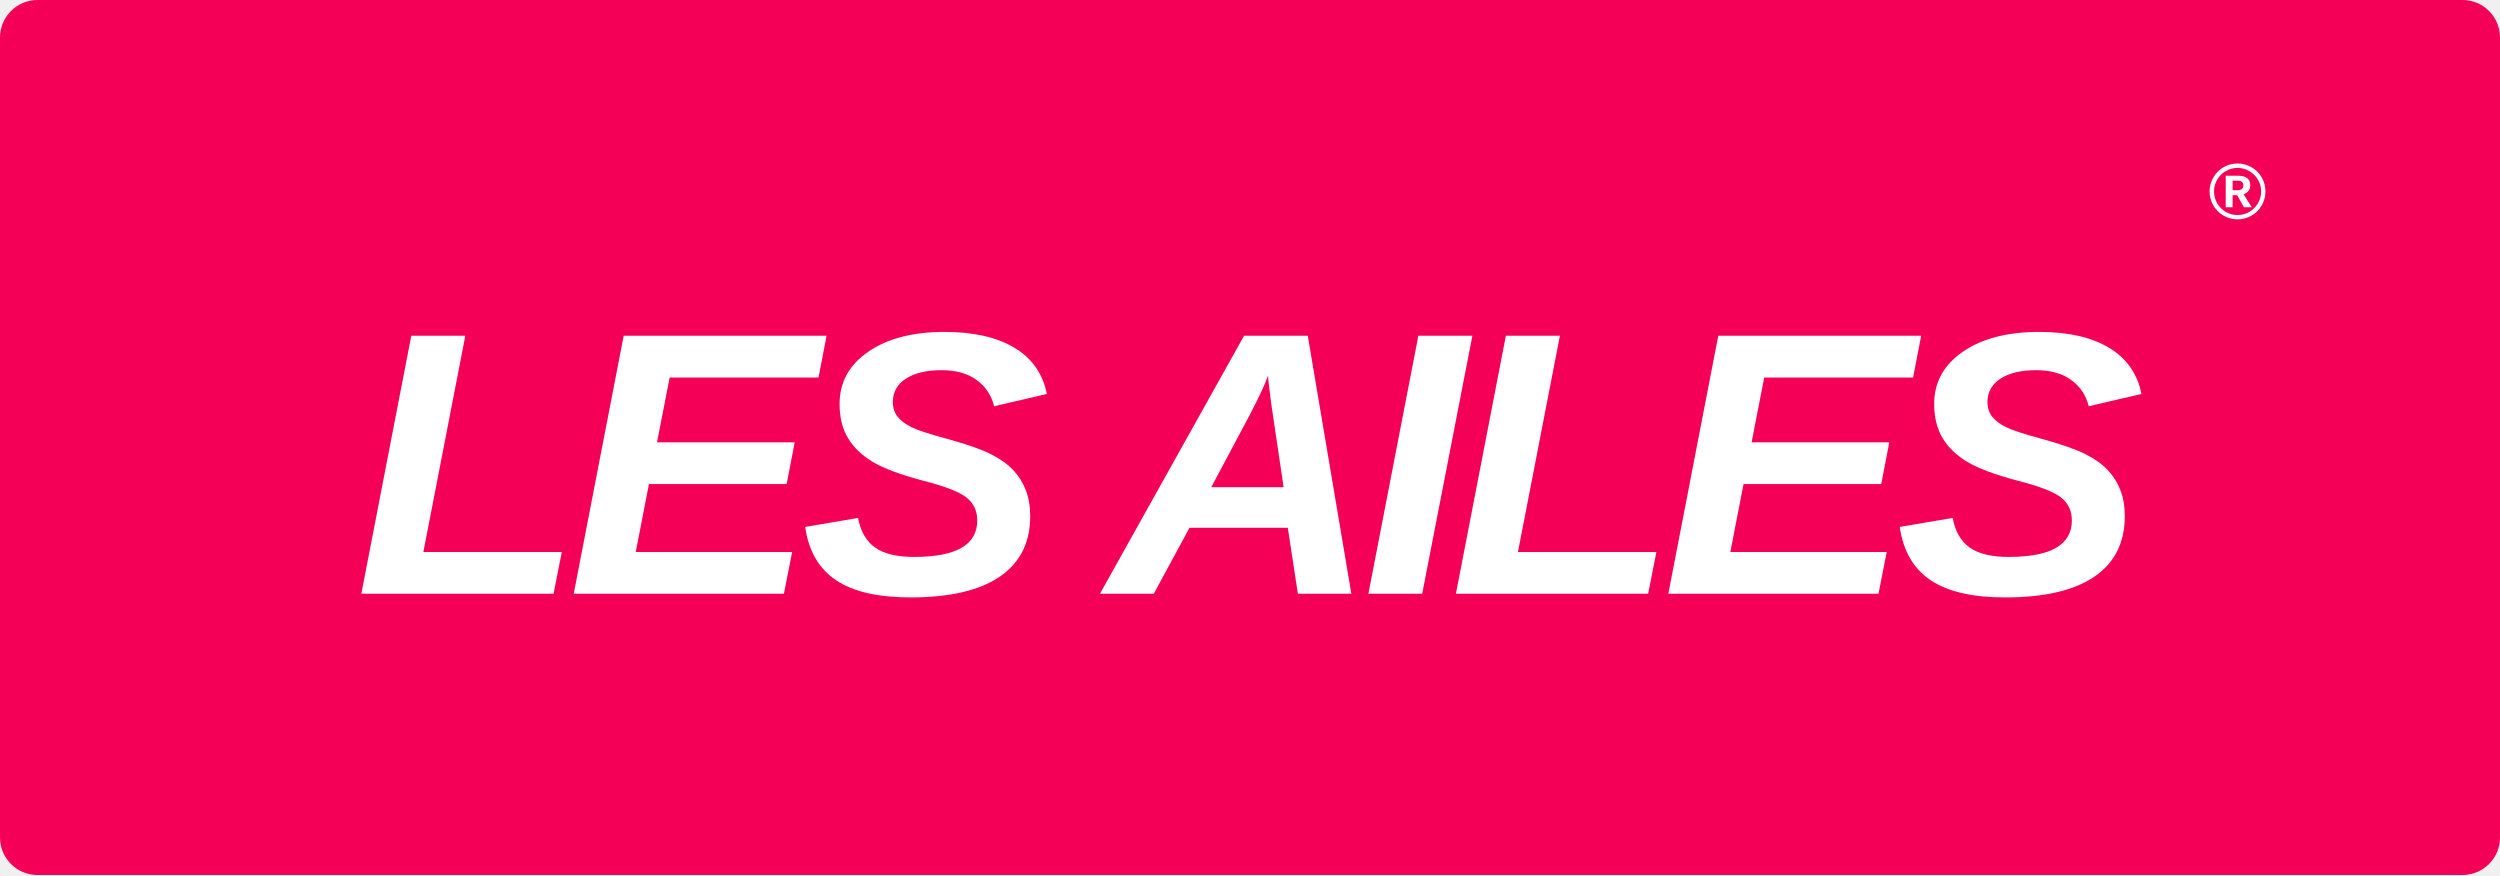
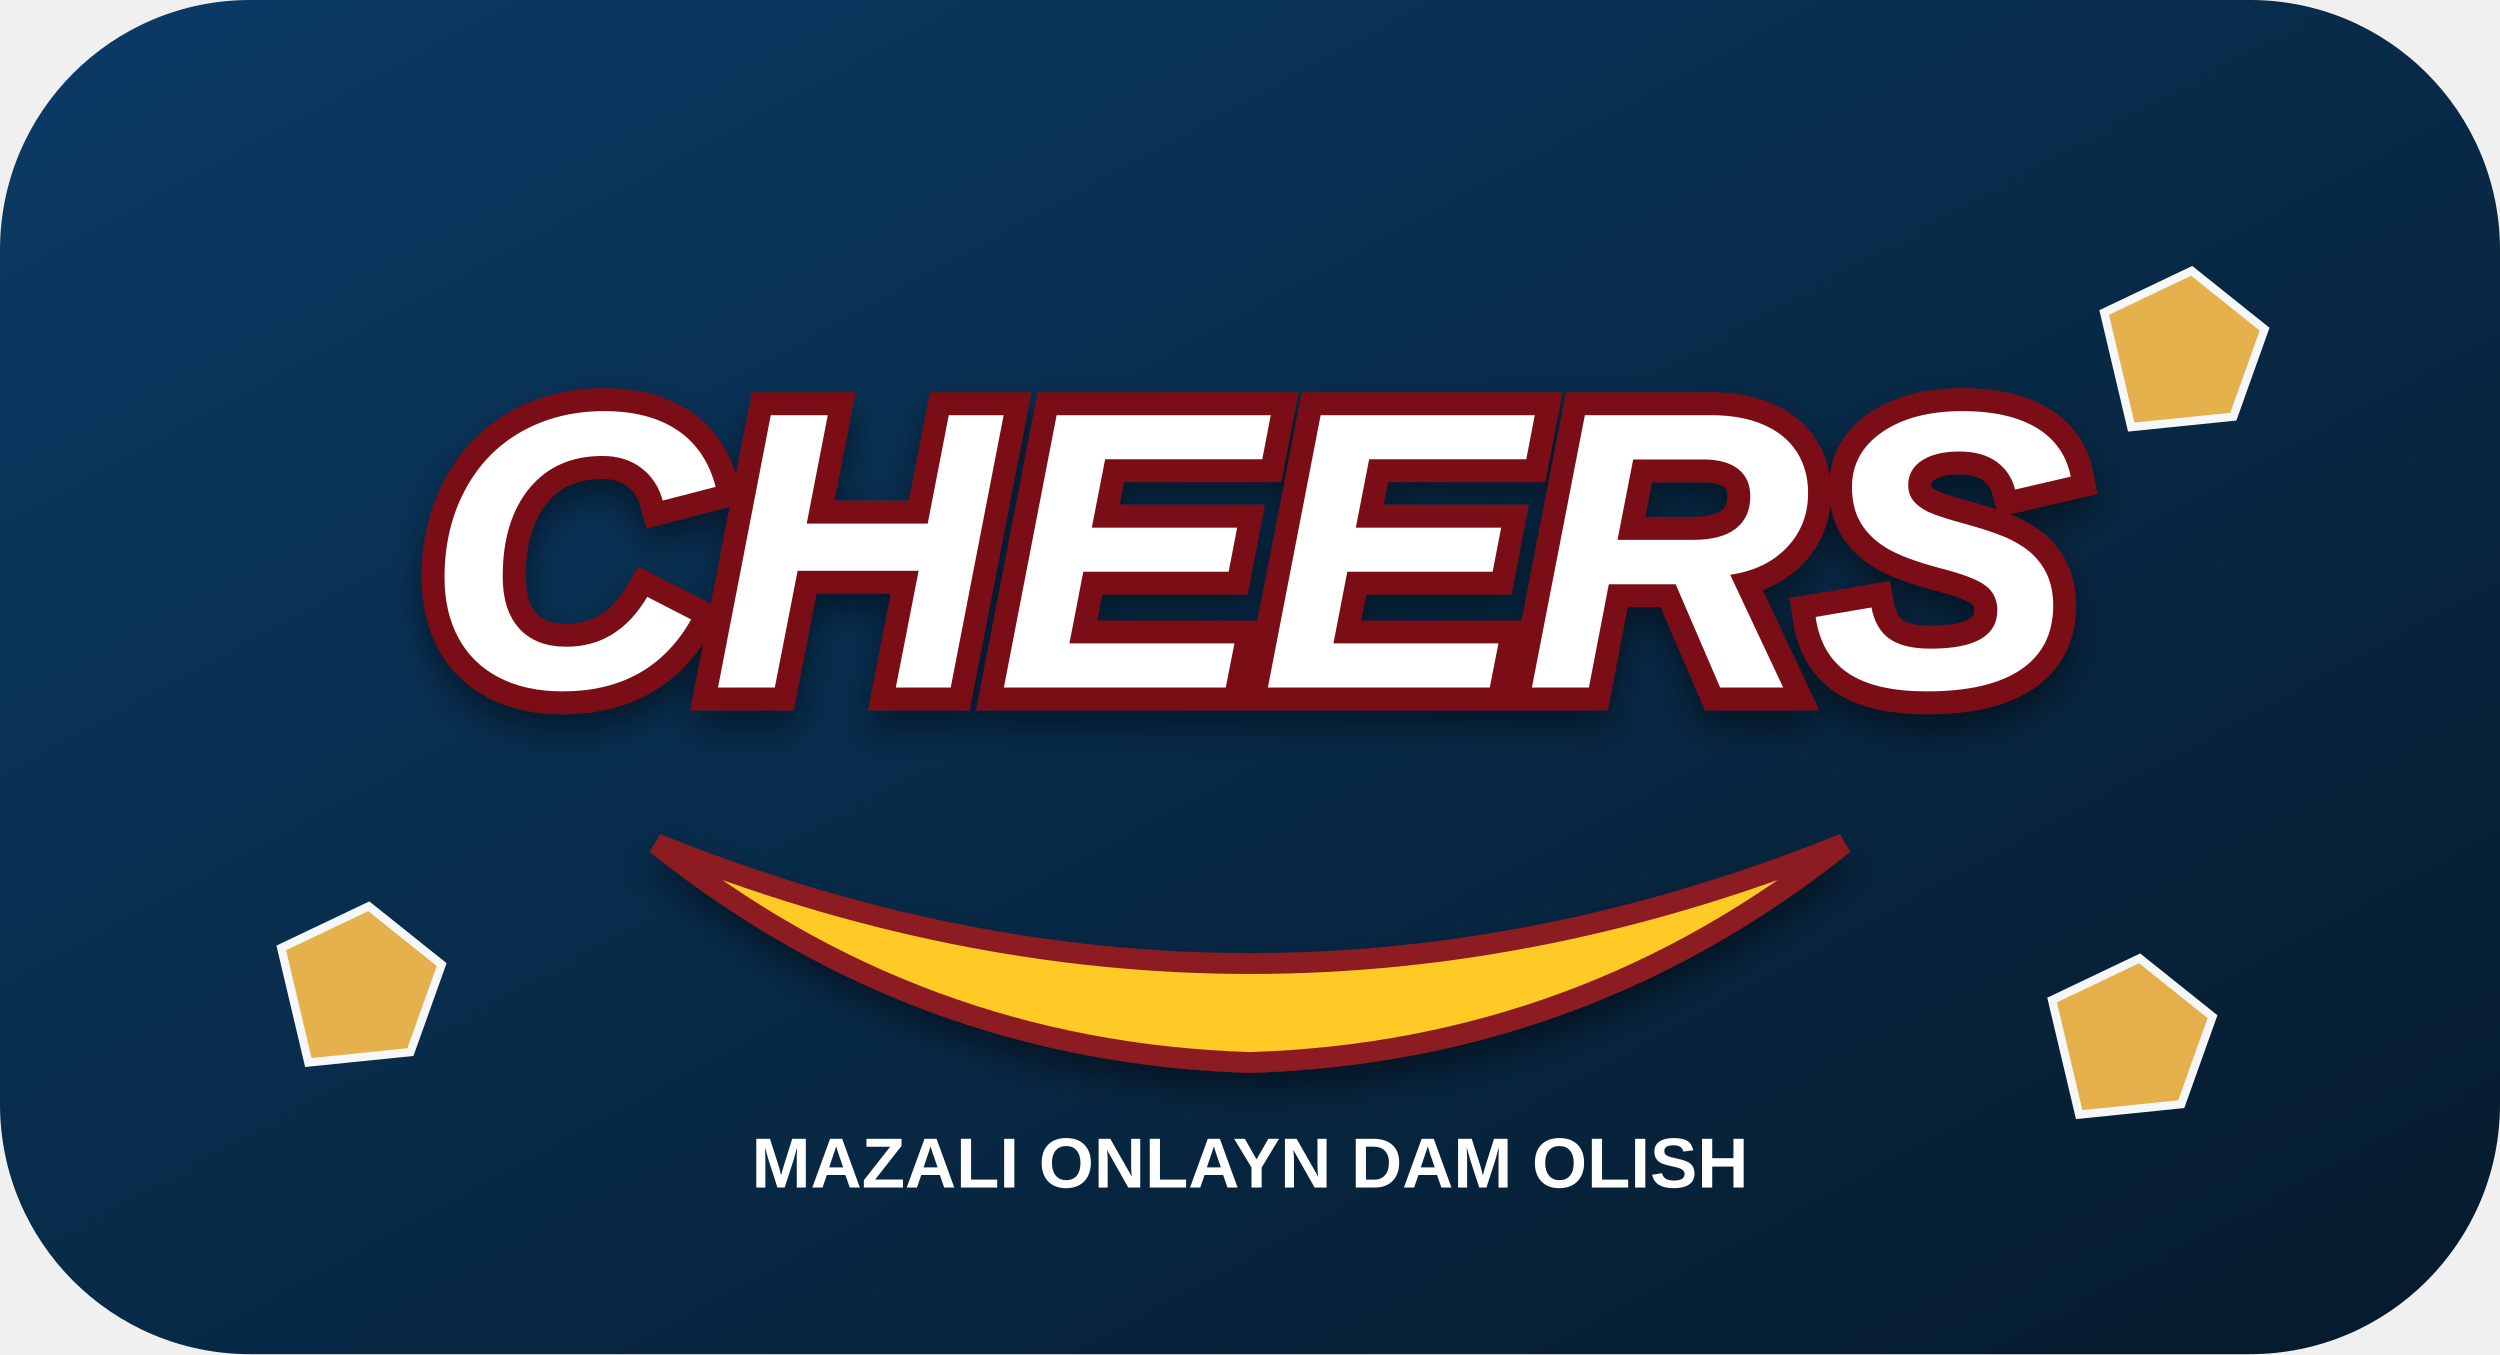
- <svg xmlns="http://www.w3.org/2000/svg" viewBox="0 0 1200 420">
-   <rect width="1200" height="420" rx="18" fill="#f50057" />
-   <text x="600" y="285" text-anchor="middle" font-family="Arial,Helvetica,sans-serif" font-size="180" font-weight="900" font-style="italic" letter-spacing="-8" fill="#fff">LES AILES</text>
-   <text x="1060" y="105" font-family="Arial,Helvetica,sans-serif" font-size="38" font-weight="700" fill="#fff">®</text>
+ <svg xmlns="http://www.w3.org/2000/svg" viewBox="0 0 1200 650">
+   <defs>
+     <linearGradient id="bg" x1="0" y1="0" x2="1" y2="1">
+       <stop stop-color="#0a3b66" />
+       <stop offset="1" stop-color="#061a2b" />
+     </linearGradient>
+     <filter id="shadow">
+       <feDropShadow dx="0" dy="8" stdDeviation="8" flood-opacity=".45" />
+     </filter>
+   </defs>
+   <rect width="1200" height="650" rx="120" fill="url(#bg)" />
+   <g filter="url(#shadow)">
+     <text x="600" y="330" text-anchor="middle" font-family="Arial, sans-serif" font-size="190" font-weight="900" font-style="italic" fill="#fff" stroke="#7a1116" stroke-width="22" paint-order="stroke">CHEERS</text>
+     <path d="M315 405 Q600 520 885 405 Q760 505 600 510 Q440 505 315 405Z" fill="#ffc928" stroke="#8d1c20" stroke-width="10" />
+   </g>
+   <g fill="#eeb64c" stroke="#fff" stroke-width="4" opacity=".96">
+     <path d="M135 455 l42 -20 35 28 -15 42 -49 5z" />
+     <path d="M1010 150 l42 -20 35 28 -15 42 -49 5z" />
+     <path d="M985 480 l42 -20 35 28 -15 42 -49 5z" />
+   </g>
+   <g fill="#fff" font-family="Arial, sans-serif" text-anchor="middle">
+     <text x="600" y="570" font-size="34" font-weight="700">MAZALI ONLAYN DAM OLISH</text>
+   </g>
</svg>
